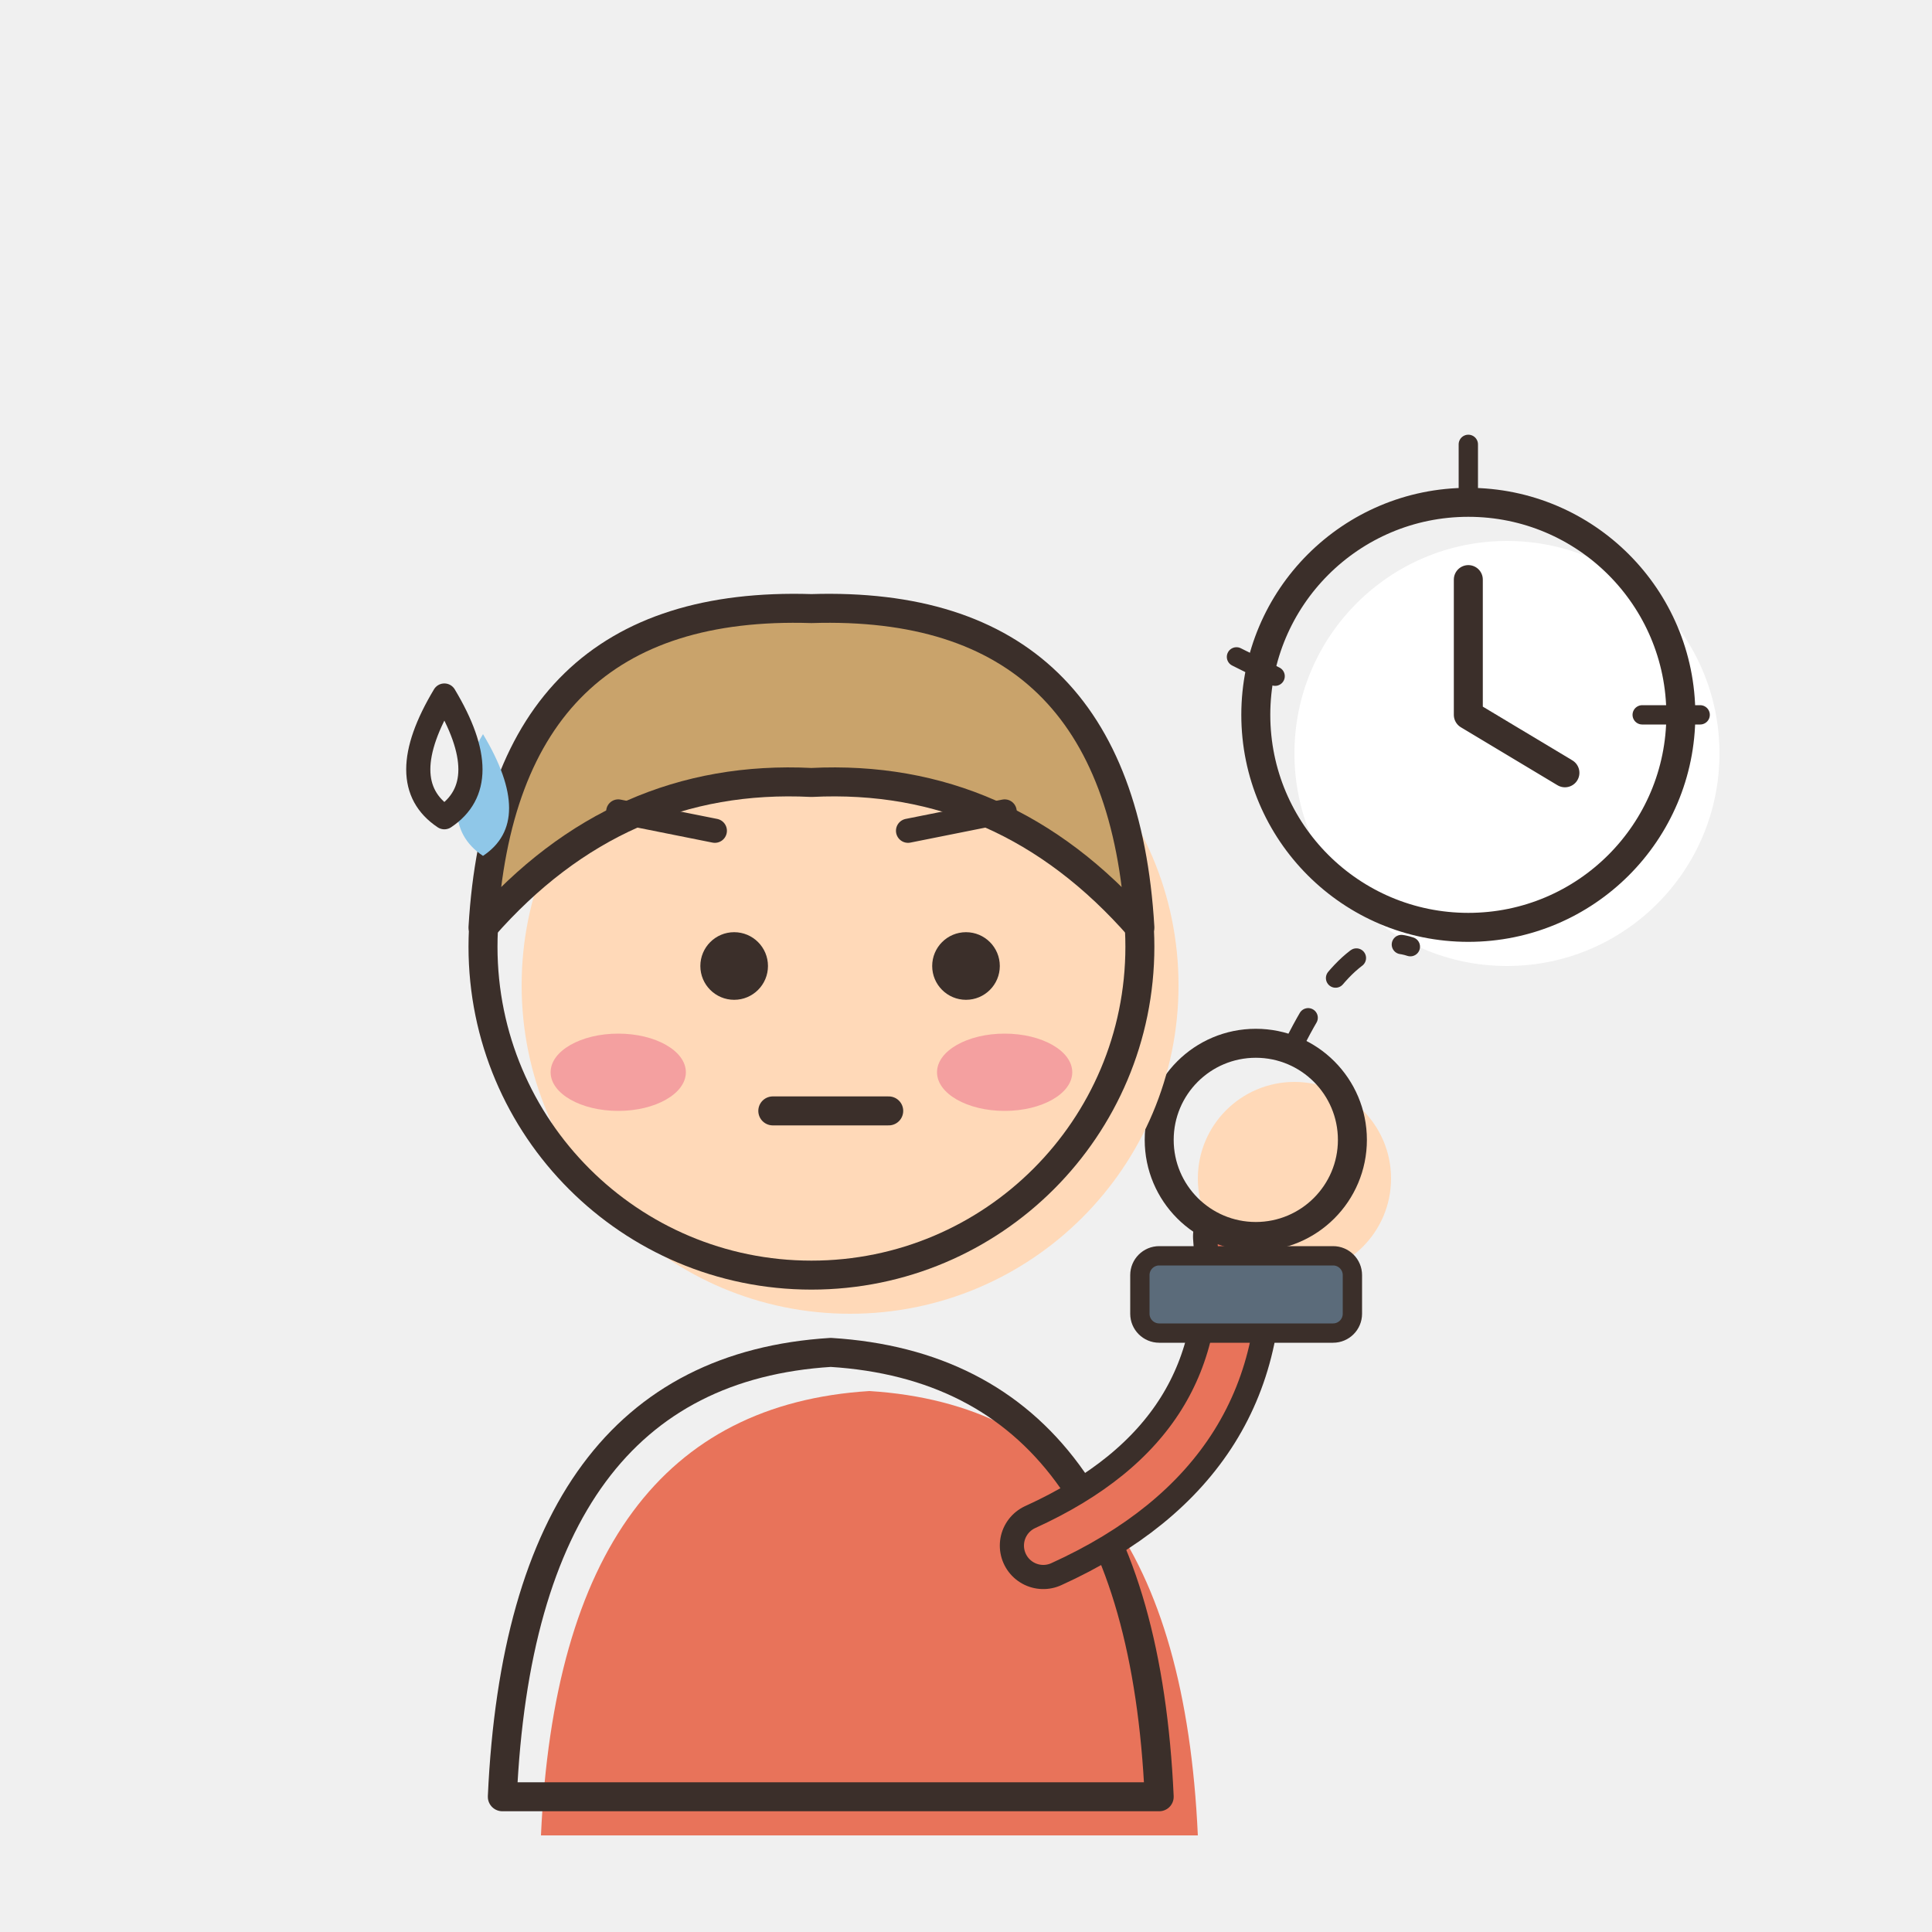
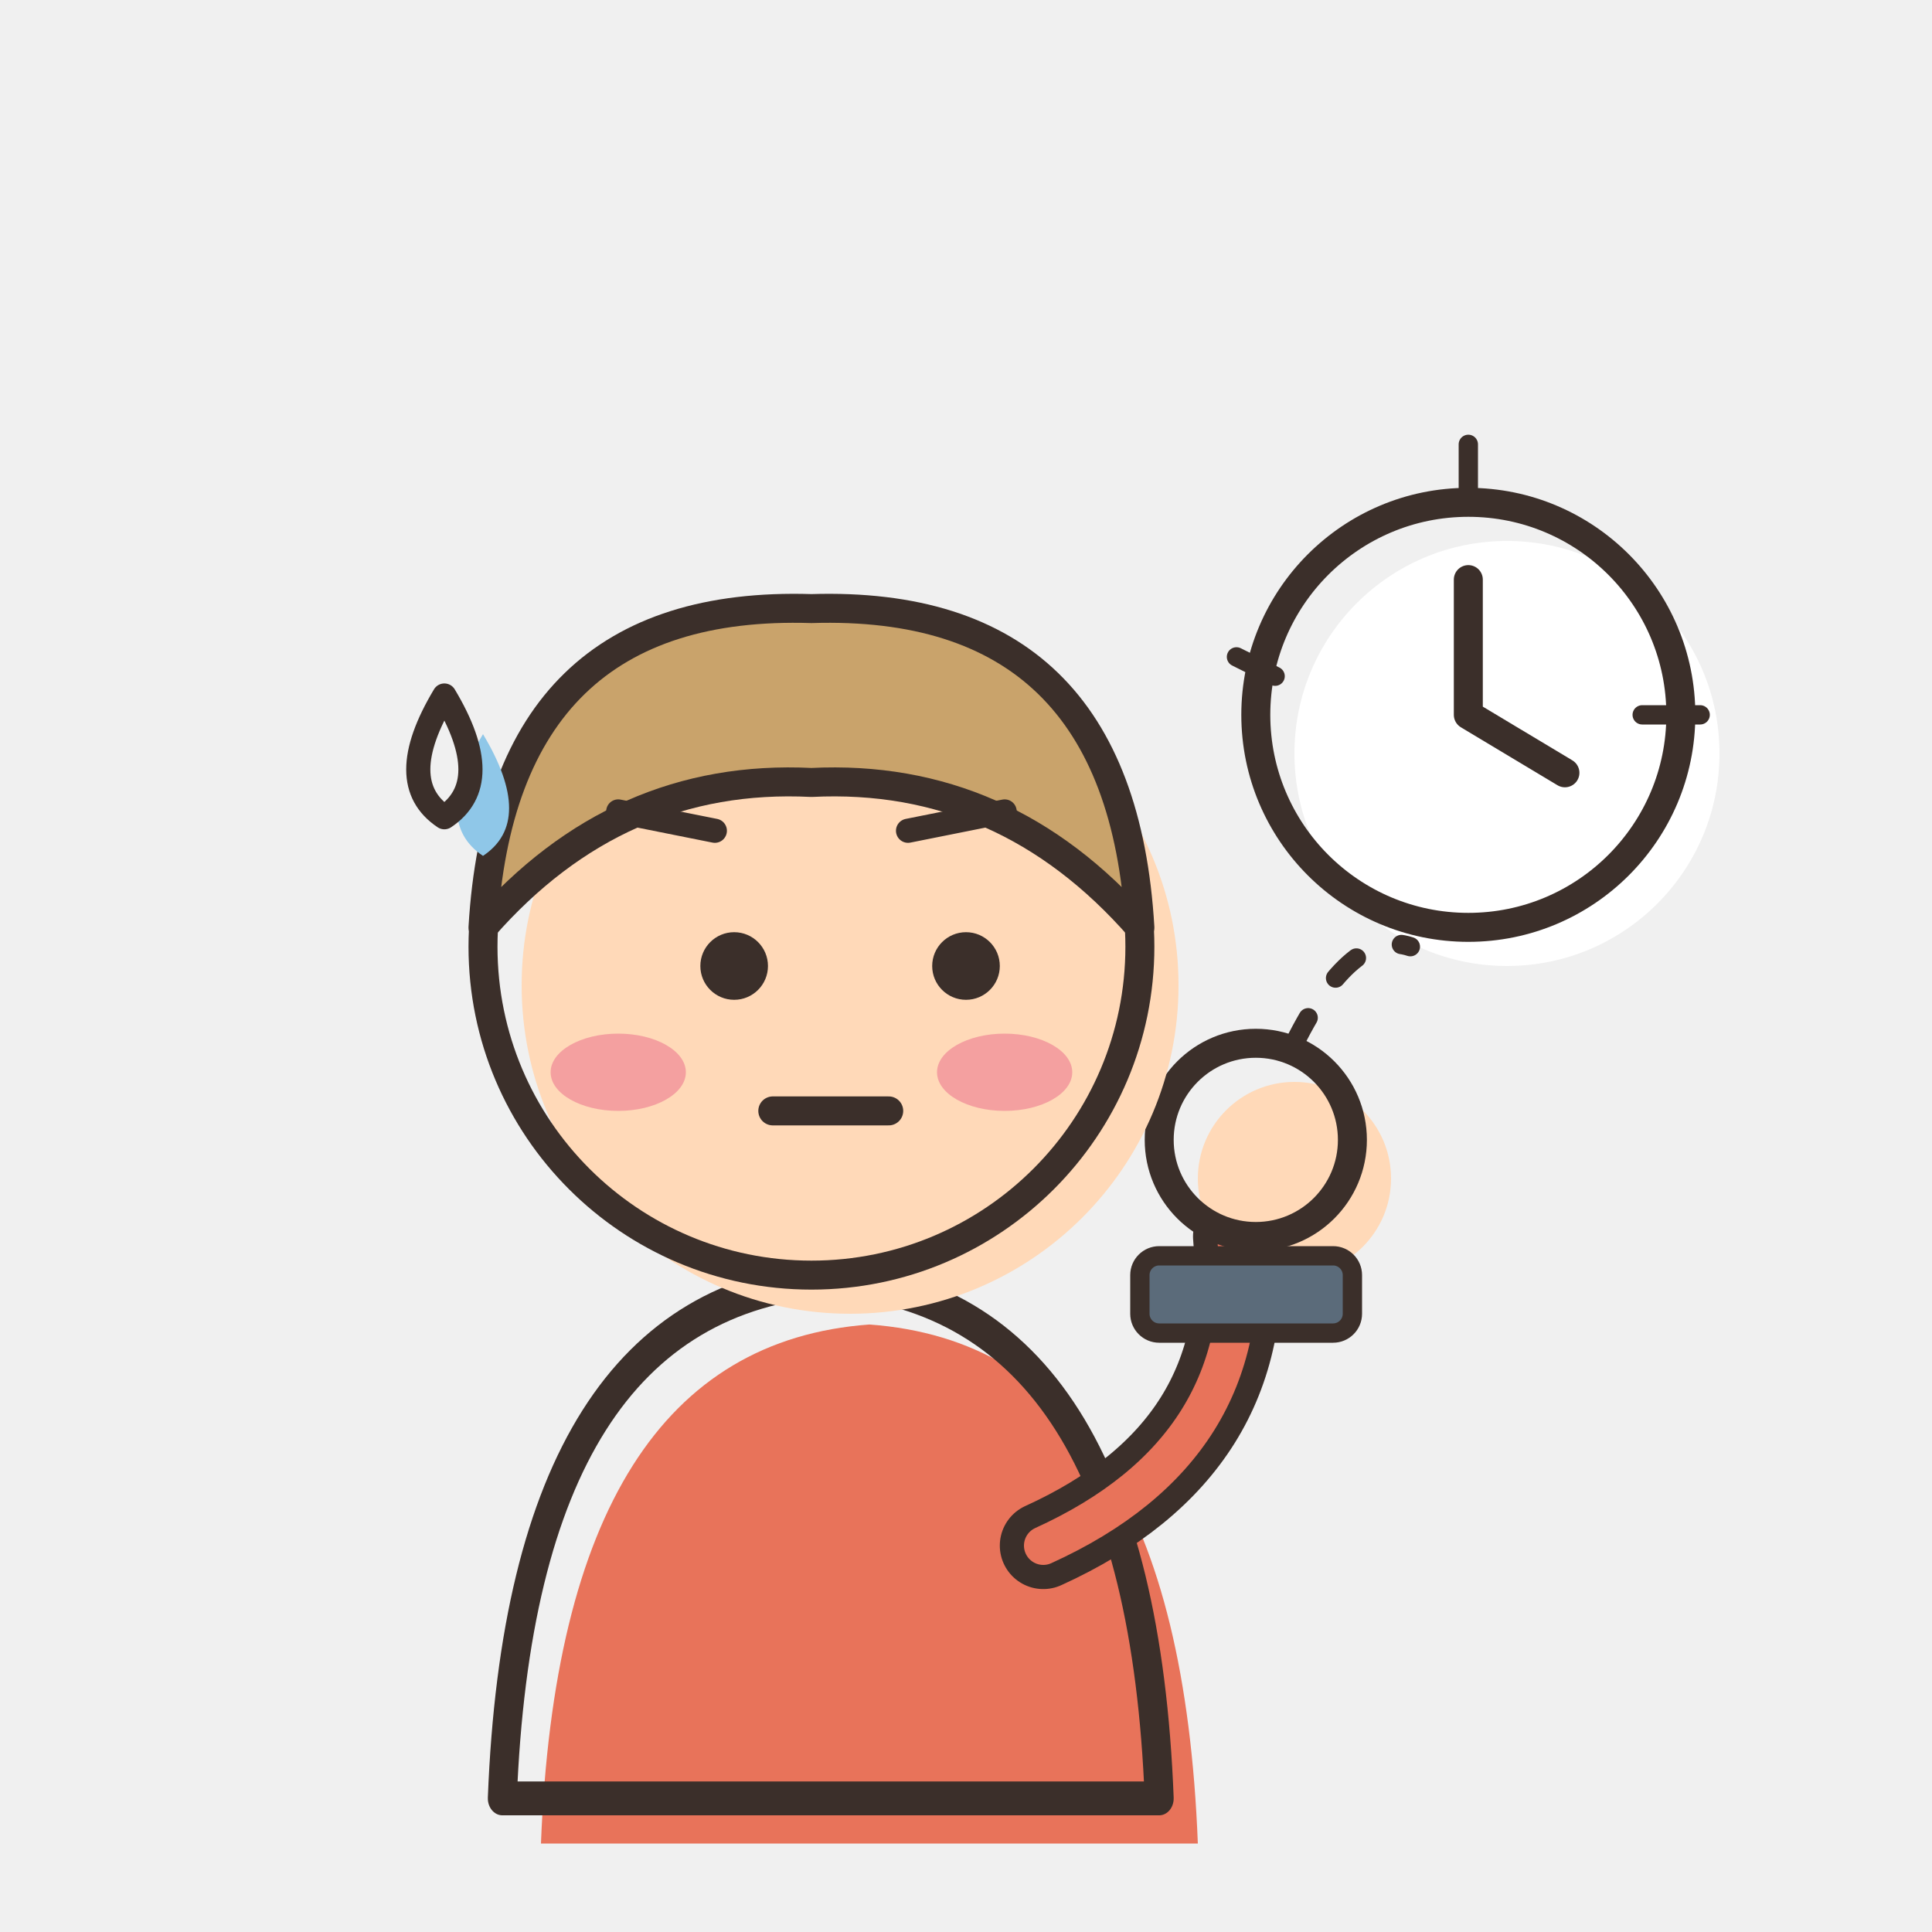
<svg xmlns="http://www.w3.org/2000/svg" viewBox="0 0 200 200" width="1000" height="1000">
  <g stroke="#3b2f2a" stroke-width="3" stroke-linecap="round" stroke-linejoin="round">
-     <g transform="translate(4 4)">
-       <path d="M52 186 Q54 142 86 140 Q118 142 120 186Z" fill="#e8735a" stroke="none" />
+     <g transform="translate(0 185.0) scale(1 1.168) translate(0 -185.0)">
+       <g transform="translate(4 4)">
+         <path d="M52 186 Q54 142 86 140 Q118 142 120 186Z" fill="#e8735a" stroke="none" />
+       </g>
+       <path d="M52 186 Q54 142 86 140 Q118 142 120 186Z" fill="none" />
    </g>
-     <path d="M52 186 Q54 142 86 140 Q118 142 120 186Z" fill="none" />
    <path d="M108 160 Q130 150 128 128" stroke-width="9" fill="none" />
    <path d="M108 160 Q130 150 128 128" stroke="#e8735a" stroke-width="4" fill="none" />
    <g transform="translate(4 4)">
      <circle cx="130" cy="118" r="10" fill="#ffd9b8" stroke="none" />
    </g>
    <circle cx="130" cy="118" r="10" fill="none" />
    <rect x="118" y="130" width="22" height="8" rx="2" stroke-width="2" fill="#5b6b7a" />
    <g transform="translate(4 4)">
      <circle cx="152" cy="74" r="22" fill="#ffffff" stroke="none" />
    </g>
    <circle cx="152" cy="74" r="22" fill="none" />
    <path d="M152 74 L152 60 M152 74 L162 80" stroke-width="3" fill="none" />
    <path d="M128 68 L132 70 M152 46 L152 52 M176 74 L170 74" stroke-width="2" fill="none" />
    <path d="M134 108 Q140 96 146 98" stroke-width="2" stroke-dasharray="3 5" fill="none" />
    <g transform="translate(4 4)">
      <circle cx="84" cy="98" r="34" fill="#ffd9b8" stroke="none" />
    </g>
    <circle cx="84" cy="98" r="34" fill="none" />
    <path d="M50.0 96.0 Q52.0 62.0 84 63.0 Q116.0 62.0 118.0 96.0 Q104.0 80.0 84 81.0 Q64.0 80.0 50.0 96.0Z" fill="#c9a36b" />
    <path d="M64 84 L74 86 M104 84 L94 86" stroke-width="2.5" fill="none" />
    <circle cx="76.0" cy="100.0" r="3.5" fill="#3b2f2a" stroke="none" />
    <circle cx="100.0" cy="100.0" r="3.5" fill="#3b2f2a" stroke="none" />
    <ellipse cx="64.0" cy="111.0" rx="7.0" ry="4.0" fill="#f4a0a0" stroke="none" />
    <ellipse cx="104.0" cy="111.0" rx="7.0" ry="4.0" fill="#f4a0a0" stroke="none" />
    <path d="M80.0 115.0 L92.0 115.0" fill="none" />
    <g transform="translate(4 4)">
      <path d="M46 72 Q40.6 81.0 46 84.6 Q51.4 81.0 46 72Z" stroke-width="2.5" fill="#8fc7e8" stroke="none" />
    </g>
    <path d="M46 72 Q40.6 81.0 46 84.6 Q51.4 81.0 46 72Z" stroke-width="2.5" fill="none" />
  </g>
</svg>
